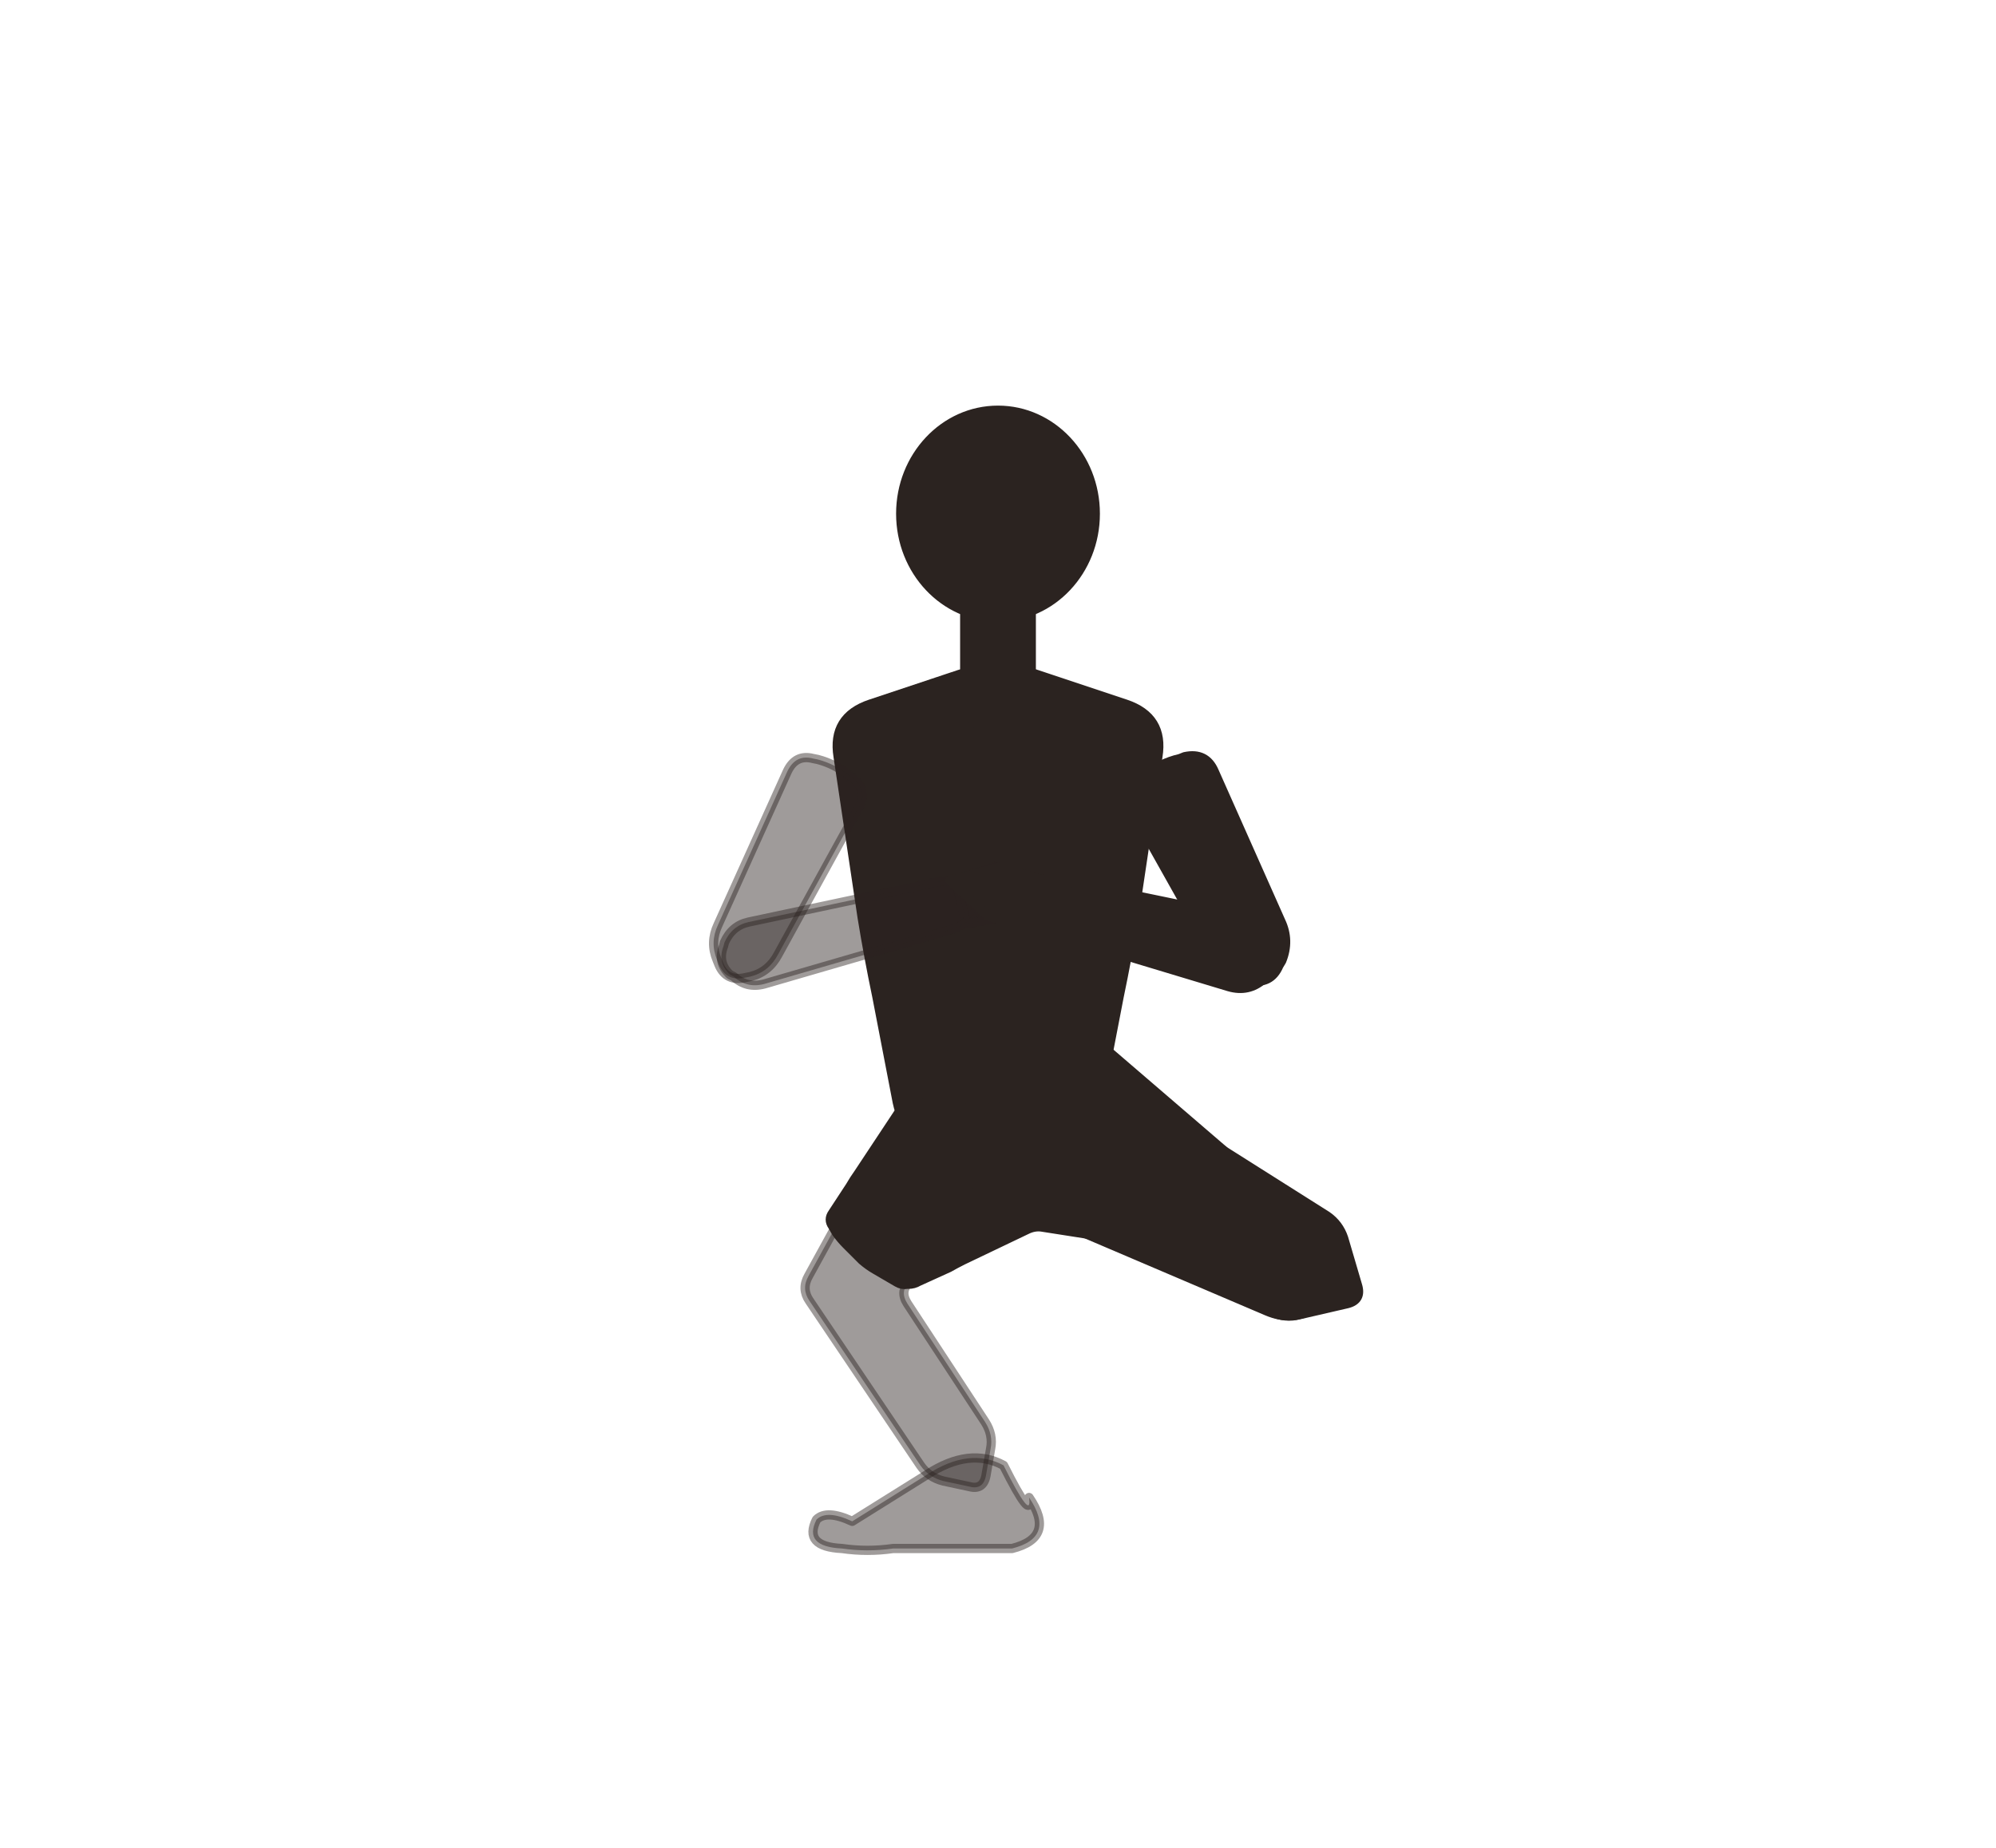
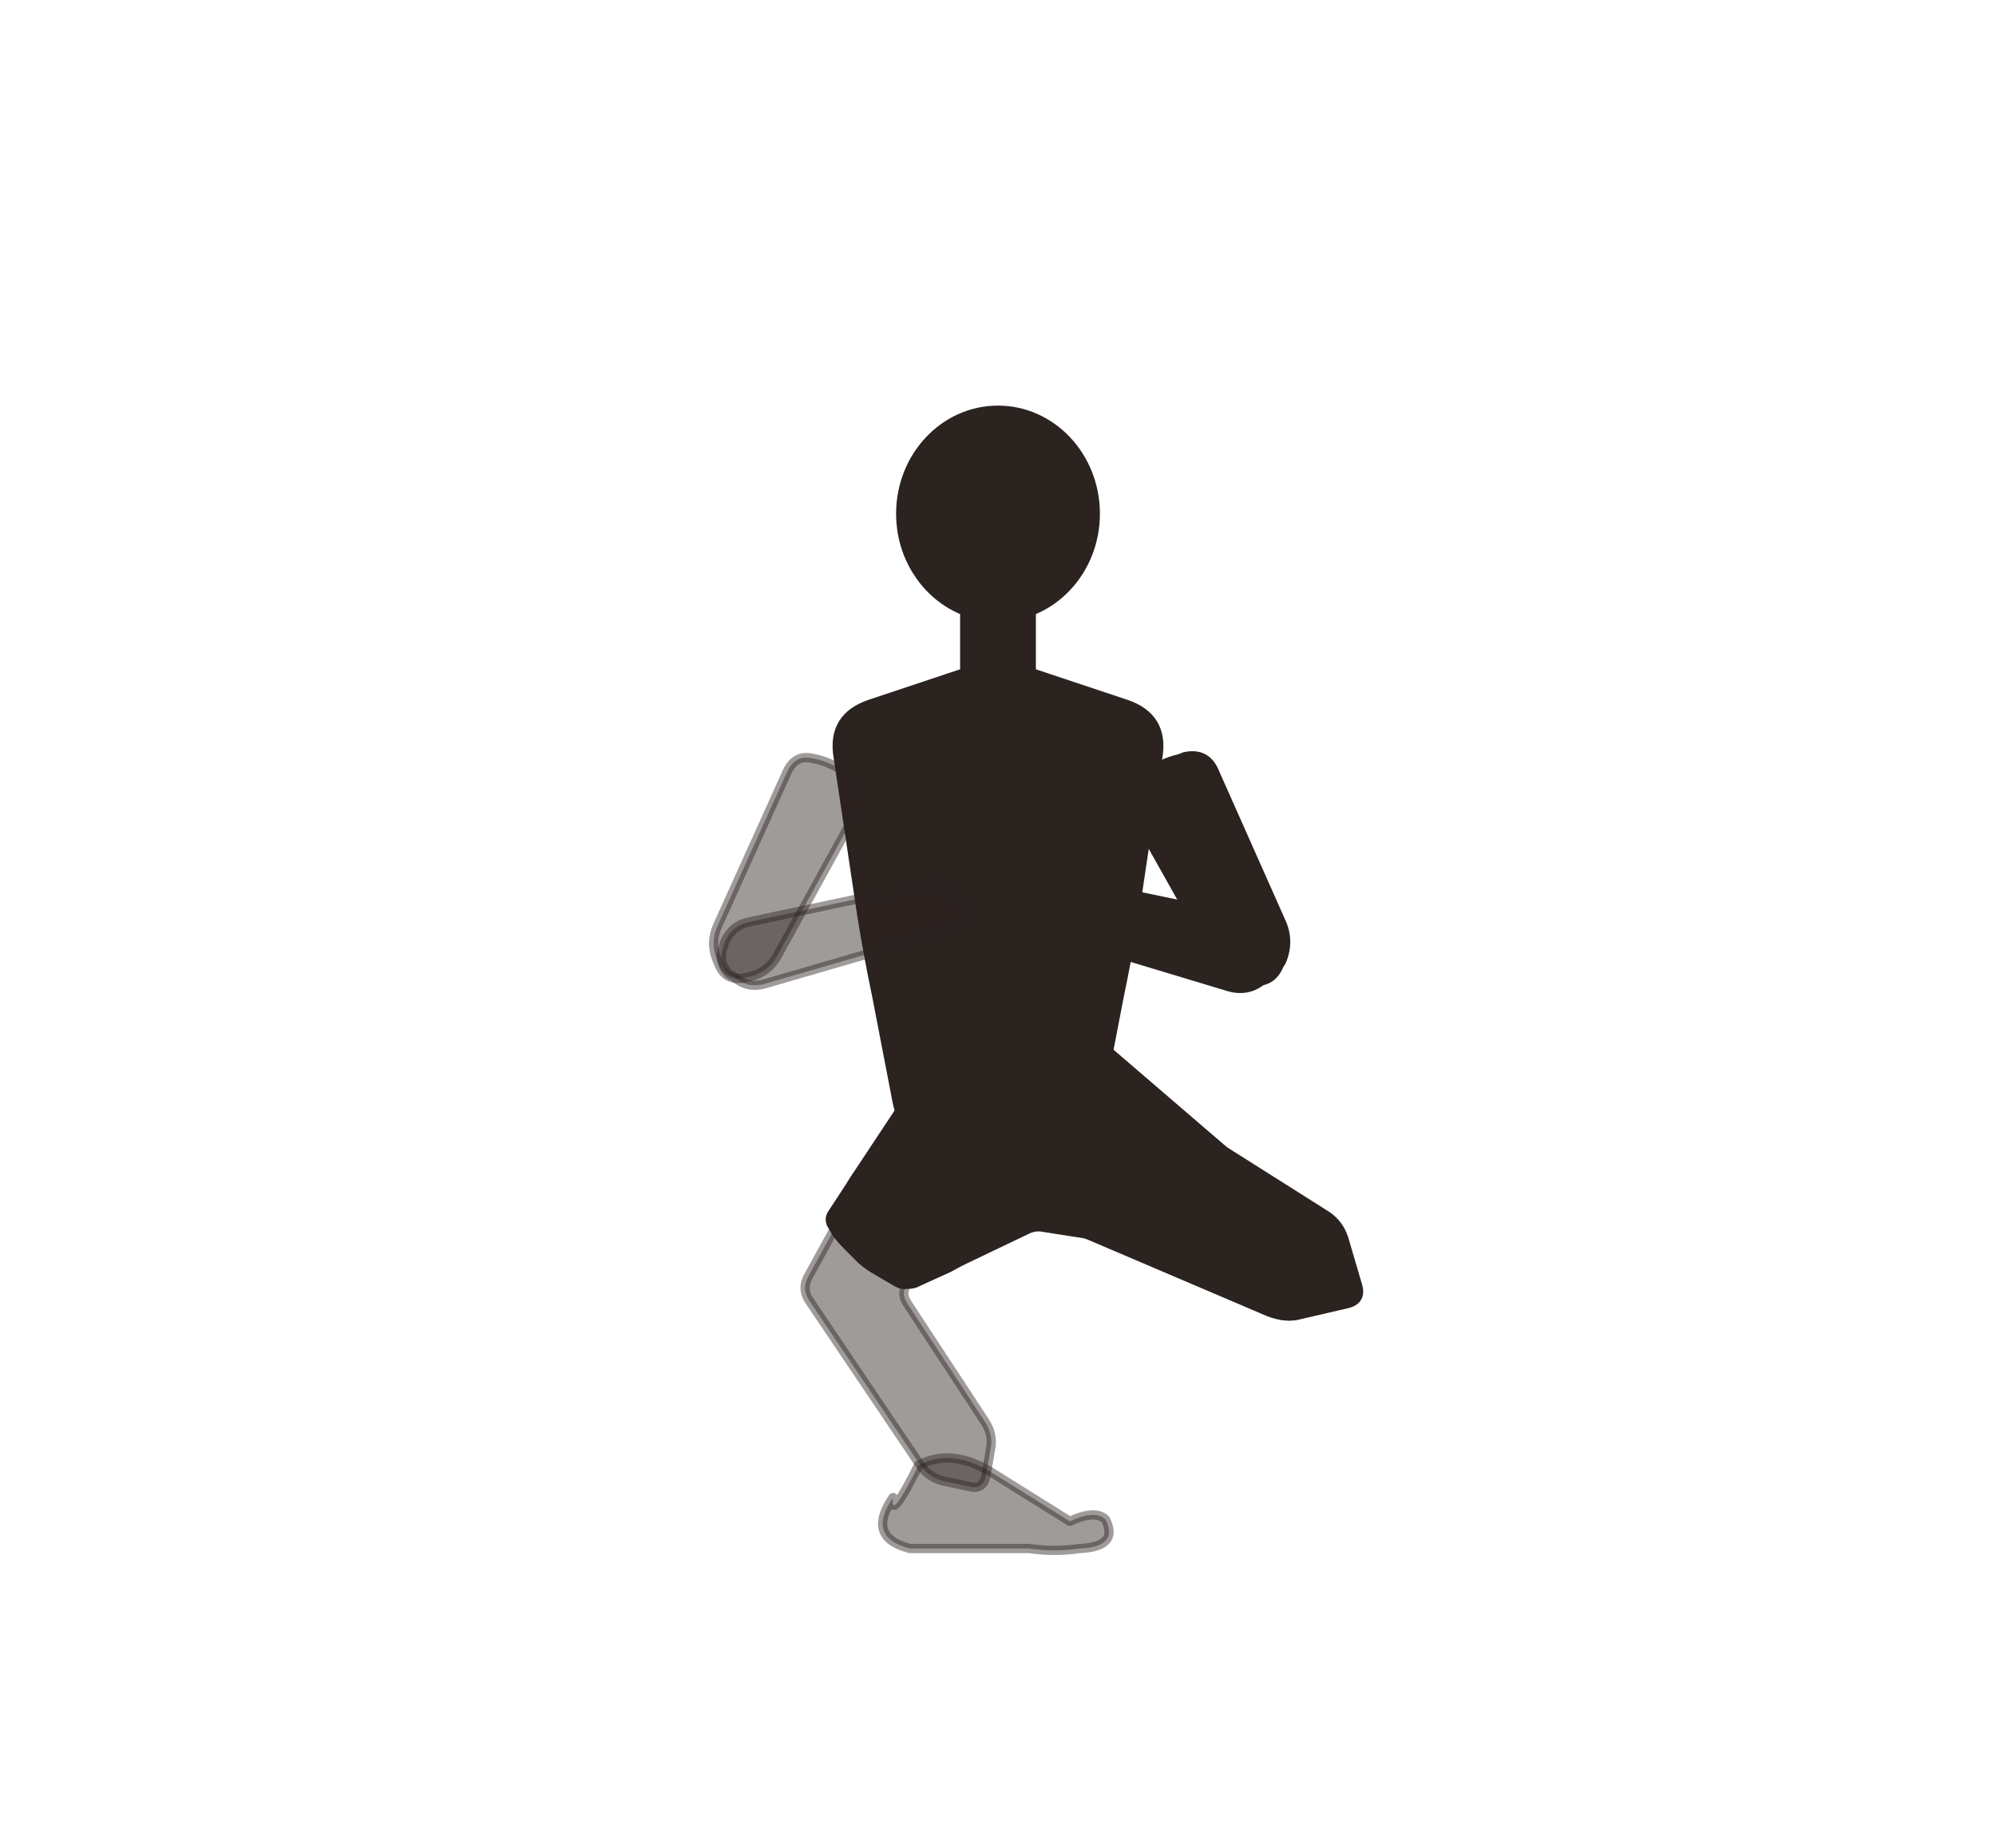
<svg xmlns="http://www.w3.org/2000/svg" viewBox="-8 0 216 200">
  <path d="M 84.5 129 L 79.5 138.1 Q 78.7 139.5 79.6 140.8 L 91.6 158.6 Q 92.5 159.9 94.1 160.3 L 96.9 160.9 Q 98.4 161.3 98.7 159.7 L 99.2 156.8 Q 99.5 155.3 98.6 153.9 L 90.2 141.1 Q 89.3 139.7 90.5 138.7 L 93.9 136 Q 95.2 135 93.9 134 L 86.6 128.5 Q 85.3 127.6 84.5 129 Z" fill="#2b2320" stroke="#2b2320" stroke-width="1" stroke-linejoin="round" fill-opacity="0.45" stroke-opacity="0.45" />
-   <path d="M 103.36 162.08 Q 106.304 166.4 101.52 167.6 L 88.64 167.6 Q 85.88 168 83.12 167.6 Q 78.888 167.4 80.36 164.47 Q 81.464 163.37 84.224 164.66 L 92.32 159.6 Q 96.92 156.6 100.6 158.6 Q 103.728 164.84 103.36 162.08 Z" fill="#2b2320" stroke="#2b2320" stroke-width="1" stroke-linejoin="round" fill-opacity="0.45" stroke-opacity="0.45" />
+   <path d="M 88.64 162.08 Q 85.696 166.4 90.48 167.6 L 103.36 167.6 Q 106.12 168 108.88 167.6 Q 113.112 167.4 111.64 164.47 Q 110.536 163.37 107.776 164.66 L 99.68 159.6 Q 95.08 156.6 91.4 158.6 Q 88.272 164.84 88.64 162.08 Z" fill="#2b2320" stroke="#2b2320" stroke-width="1" stroke-linejoin="round" fill-opacity="0.45" stroke-opacity="0.45" />
  <path d="M 113.3 133.6 L 129.6 142 Q 131.1 142.7 132.6 142.3 L 137.8 141.1 Q 139.4 140.7 138.9 139.1 L 137.4 134 Q 136.9 132.5 135.6 131.6 L 120.1 121.8 Q 118.7 120.9 117.9 122.3 L 112.7 131.5 Q 111.9 132.9 113.3 133.6 Z" fill="#2b2320" stroke="#2b2320" stroke-width="1" stroke-linejoin="round" />
  <path d="M 86.2 76.2 L 95.8 73 Q 100 71.6 104.2 73 L 113.8 76.2 Q 118 77.6 117.3 81.9 L 114.7 99.3 Q 114 103.6 113.1 107.9 L 110.9 119.3 Q 110 123.6 105.6 123.6 L 94.4 123.6 Q 90 123.6 89.1 119.3 L 86.9 107.9 Q 86 103.6 85.3 99.3 L 82.7 81.9 Q 82 77.6 86.2 76.2 Z" fill="#2b2320" stroke="#2b2320" stroke-width="1" stroke-linejoin="round" />
  <path d="M 82.1 131.3 L 84 128.4 Q 84.4 127.7 84.9 127 L 89.6 119.9 Q 90.1 119.2 90.6 118.5 L 95.5 111.3 Q 96 110.6 96.8 110.2 L 99.2 109 Q 100 108.6 100.9 108.6 L 105.2 108.6 Q 106 108.6 106.6 109.2 L 124.4 124.5 Q 125 125.1 124.9 125.9 L 124.8 126.7 Q 124.7 127.5 124.4 128.3 L 123.5 130.6 Q 123.1 131.4 122.6 132.1 L 121 134.2 Q 120.6 134.7 120 134.9 L 119.9 134.9 Q 119.3 135.1 118.7 135 L 114.7 134.4 Q 113.9 134.3 113 134.1 L 104.7 132.8 Q 103.9 132.7 103.1 133.1 L 96.2 136.4 Q 95.4 136.8 94.7 137.2 L 91.4 138.7 Q 90.9 139 90.3 139 L 90.2 139 Q 89.6 139.1 89.1 138.8 L 86.7 137.4 Q 86 137 85.3 136.4 L 83.6 134.7 Q 83 134.1 82.5 133.4 L 82.1 132.7 Q 81.6 132 82.1 131.3 Z" fill="#2b2320" stroke="#2b2320" stroke-width="1" stroke-linejoin="round" />
  <path d="M 133.3 131.1 L 102.5 120.3 Q 99.7 119.3 96.9 120.5 L 96.3 120.7 Q 93.5 121.8 94.8 124.6 L 95.1 125.2 Q 96.3 127.9 99.1 129.1 L 129.1 141.9 Q 131.9 143.1 134.4 141.5 L 135.4 140.8 Q 138 139.1 137.2 136.2 L 136.9 135 Q 136.1 132.1 133.3 131.1 Z" fill="#2b2320" stroke="#2b2320" stroke-width="1" stroke-linejoin="round" />
  <path d="M 100.4 121.8 Q 101.4 124.9 98.5 126.8 L 93.6 124.4 L 90.5 122 Q 89.5 120.3 91.5 119.4 L 95.5 119.6 Z" fill="#2b2320" stroke="#2b2320" stroke-width="1" stroke-linejoin="round" />
  <path d="M 77.2 83.5 L 69.7 100.1 Q 68.8 102 69.6 103.9 L 69.8 104.4 Q 70.6 106.3 72.7 105.8 L 73.2 105.7 Q 75.2 105.2 76.2 103.3 L 85 87.3 Q 85.9 85.6 84.4 84.3 L 84 84 Q 82.4 82.7 80.5 82.2 L 80 82.1 Q 78.1 81.6 77.2 83.5 Z" fill="#2b2320" stroke="#2b2320" stroke-width="1" stroke-linejoin="round" fill-opacity="0.45" stroke-opacity="0.45" />
  <path d="M 74.7 106.5 L 95 100.6 Q 96.6 100.1 97.5 98.7 L 97.7 98.4 Q 98.6 96.9 97.2 96.1 L 96.8 95.9 Q 95.4 95.1 93.7 95.4 L 73 99.8 Q 71.2 100.2 70.4 102 L 70.3 102.4 Q 69.6 104.2 71 105.5 L 71.4 105.7 Q 72.8 107 74.7 106.5 Z" fill="#2b2320" stroke="#2b2320" stroke-width="1" stroke-linejoin="round" fill-opacity="0.45" stroke-opacity="0.45" />
  <path d="M 95.4 95.2 L 99.7 93.8 L 105.2 95.3 L 101 99.2 L 96.6 100 Z" fill="#2b2320" stroke="#2b2320" stroke-width="1" stroke-linejoin="round" fill-opacity="0.45" stroke-opacity="0.45" />
  <path d="M 114.6 87.8 L 123.3 103.3 Q 124.4 105.4 126.7 106 L 127.2 106.1 Q 129.5 106.6 130.4 104.5 L 130.7 104 Q 131.6 101.8 130.6 99.7 L 123.4 83.5 Q 122.5 81.4 120.2 81.9 L 119.7 82.1 Q 117.5 82.6 115.7 84.1 L 115.3 84.4 Q 113.5 85.8 114.6 87.8 Z" fill="#2b2320" stroke="#2b2320" stroke-width="1" stroke-linejoin="round" />
  <path d="M 126.8 99.4 L 106.5 95.2 Q 104.7 94.9 103.1 95.8 L 102.7 96 Q 101.1 96.9 102.1 98.4 L 102.3 98.8 Q 103.3 100.3 105.1 100.8 L 125 106.8 Q 127.1 107.4 128.7 106 L 129.1 105.7 Q 130.7 104.3 129.9 102.3 L 129.7 101.8 Q 128.9 99.8 126.8 99.4 Z" fill="#2b2320" stroke="#2b2320" stroke-width="1" stroke-linejoin="round" />
  <path d="M 103.4 100 L 99 99.2 L 94.8 95.3 L 100.3 93.8 L 104.6 95.2 Z" fill="#2b2320" stroke="#2b2320" stroke-width="1" stroke-linejoin="round" />
  <path d="M 103.6 75.6 L 103.6 63.7 A 3.6 3.6 0 0 0 96.4 63.7 L 96.4 75.6 A 3.6 3.6 0 0 0 103.6 75.6 Z" fill="#2b2320" stroke="#2b2320" stroke-width="1" stroke-linejoin="round" />
  <ellipse cx="100" cy="55.6" rx="10.528" ry="11.2" fill="#2b2320" stroke="#2b2320" stroke-width="1" stroke-linejoin="round" />
</svg>
